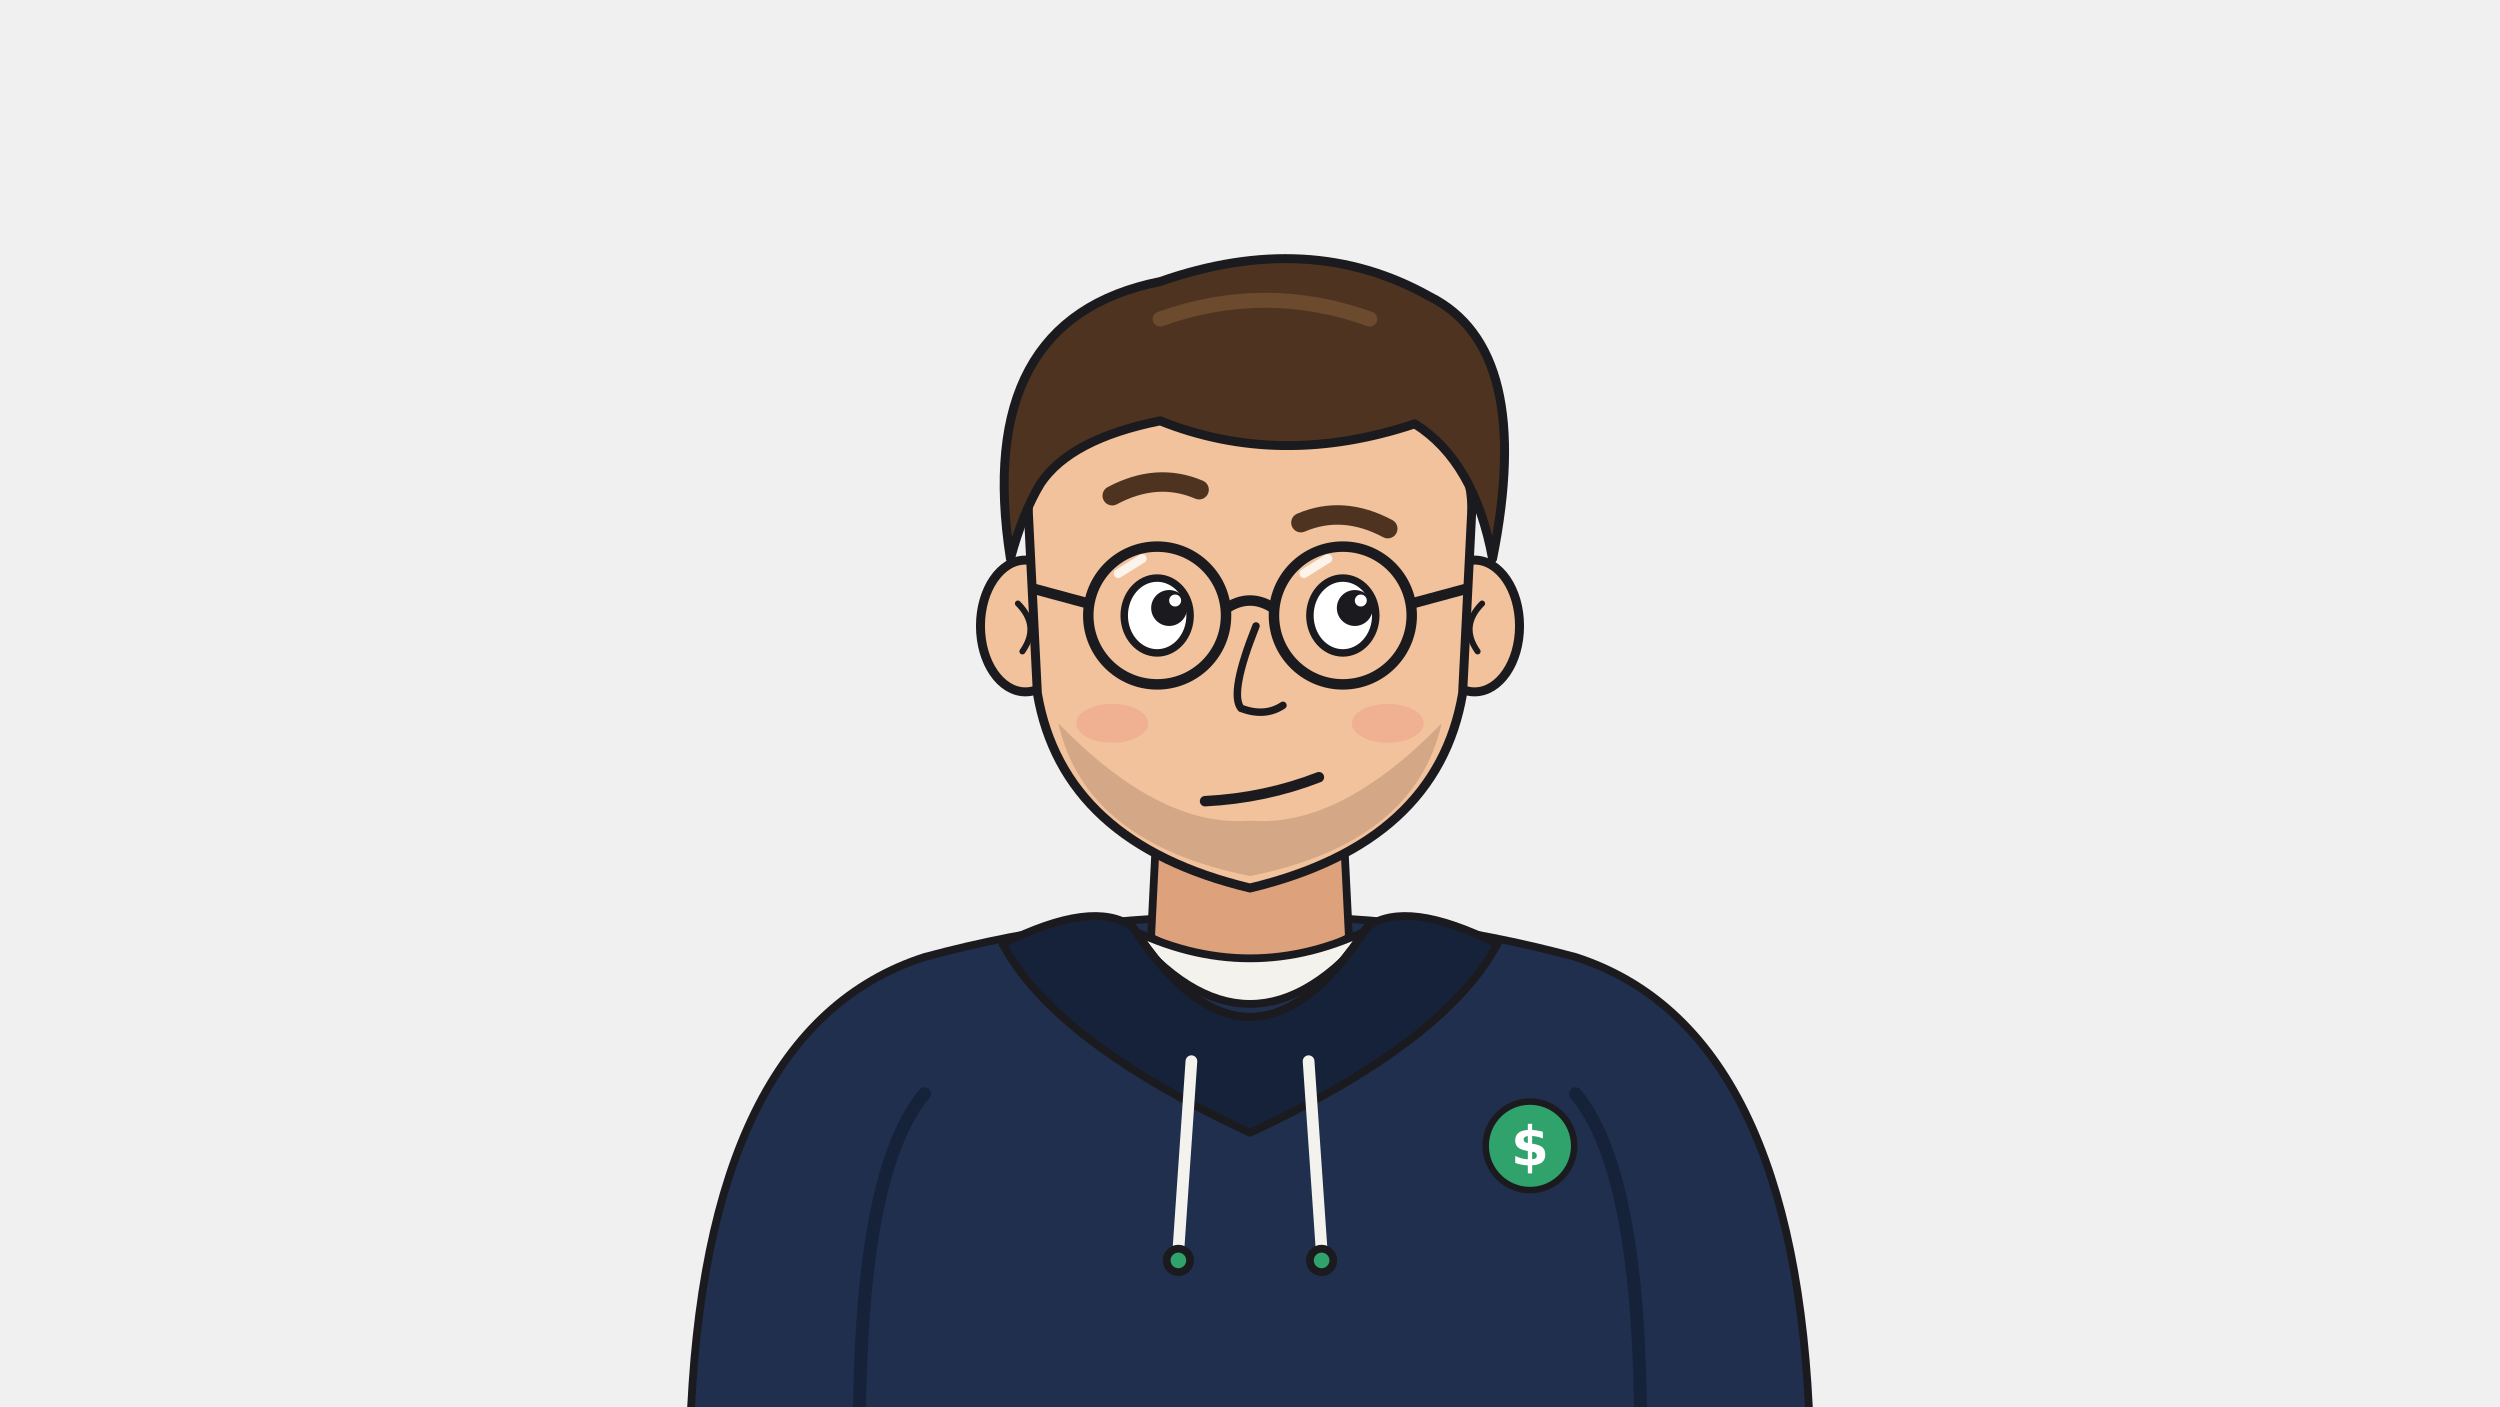
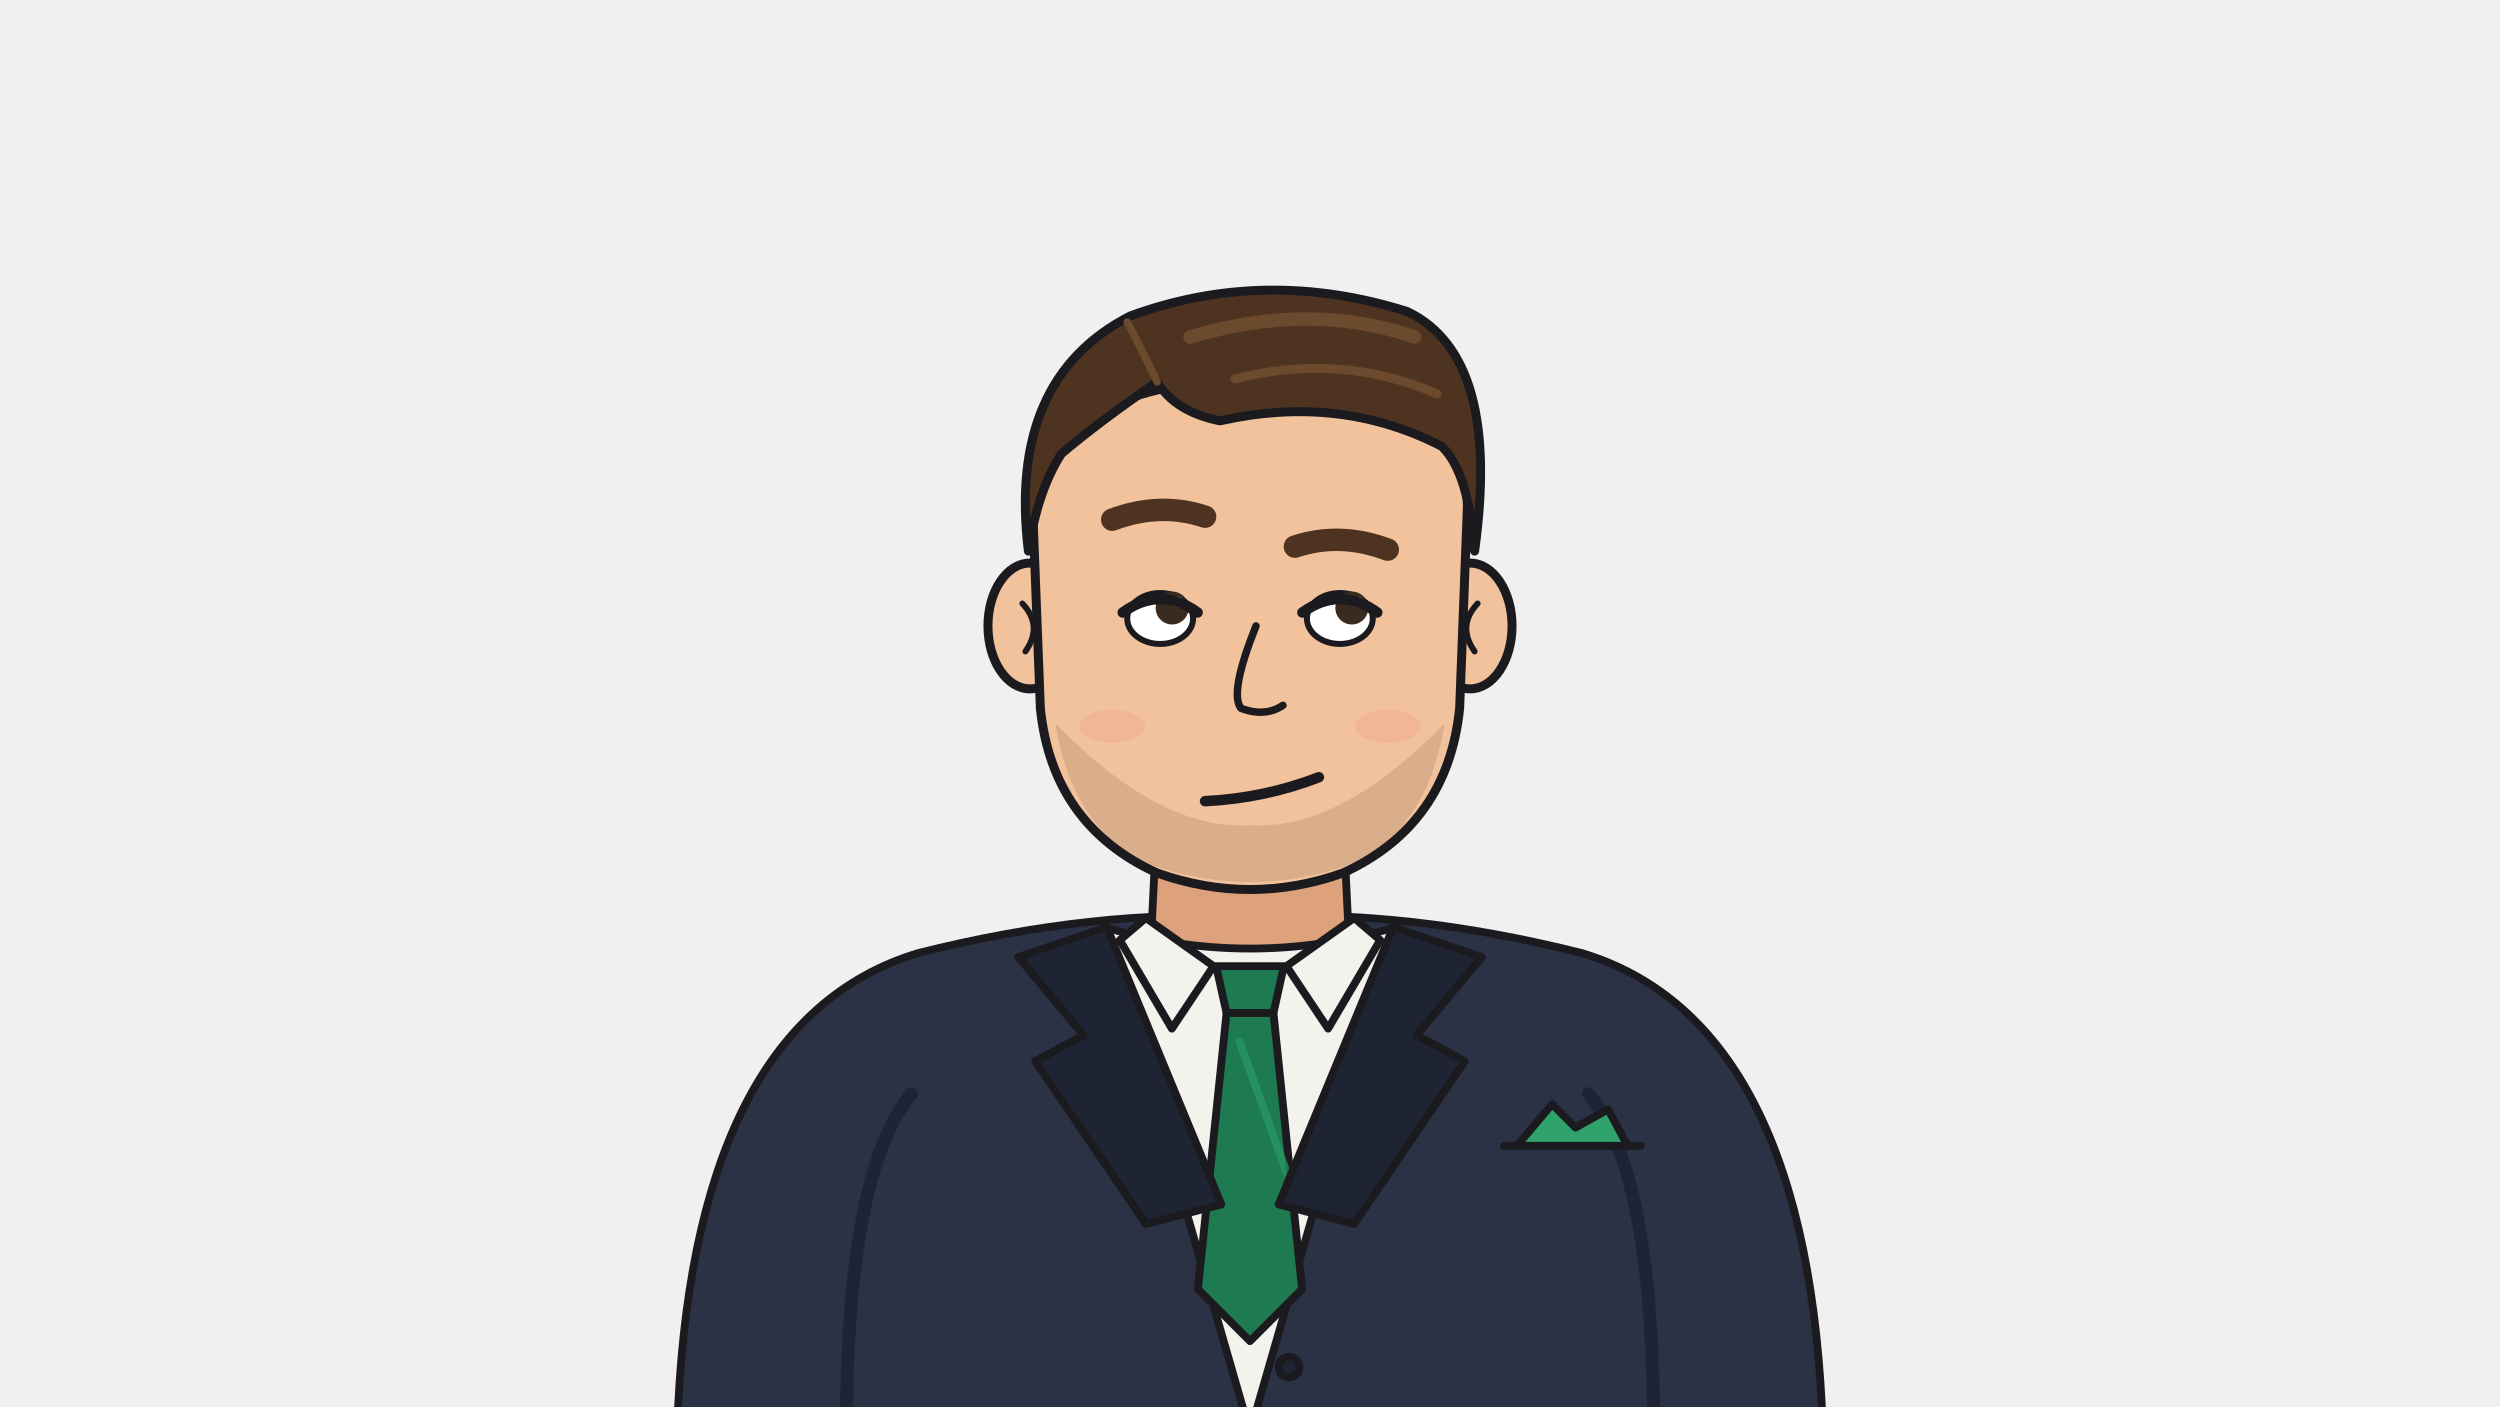
<svg xmlns="http://www.w3.org/2000/svg" width="1920" height="1080" viewBox="0 0 1920 1080">
  <g stroke="#1B1B1F" stroke-width="6" stroke-linejoin="round" stroke-linecap="round">
-     <path d="M530 1100 Q540 790 710 735 Q840 700 960 705              Q1080 700 1210 735 Q1380 790 1390 1100 Z" fill="#1F2F4D" />
-     <path d="M660 1100 Q660 900 710 840" fill="none" stroke="#16223A" stroke-width="10" />
-     <path d="M1260 1100 Q1260 900 1210 840" fill="none" stroke="#16223A" stroke-width="10" />
-     <path d="M888 640 L884 720 Q960 760 1036 720 L1032 640 Z" fill="#DDA27C" />
-     <path d="M865 712 Q960 830 1055 712 Q960 760 865 712 Z" fill="#F4F2EC" />
-     <path d="M770 725 Q840 690 870 712 Q960 850 1050 712              Q1080 690 1150 725 Q1110 800 960 870 Q810 800 770 725 Z" fill="#16223A" />
-     <path d="M870 712 Q960 850 1050 712" fill="none" />
-     <path d="M915 815 L905 960" fill="none" stroke="#F4F2EC" stroke-width="9" />
-     <path d="M1005 815 L1015 960" fill="none" stroke="#F4F2EC" stroke-width="9" />
-     <circle cx="905" cy="968" r="9" fill="#2FA36B" />
-     <circle cx="1015" cy="968" r="9" fill="#2FA36B" />
-     <circle cx="1175" cy="880" r="34" fill="#2FA36B" stroke-width="5" />
-     <text x="1175" y="895" font-family="DejaVu Sans" font-weight="bold" font-size="42" text-anchor="middle" fill="#FFFFFF" stroke="none">$</text>
+     <path d="M520 1100 Q530 785 705 732 Q840 698 960 704              Q1080 698 1215 732 Q1390 785 1400 1100 Z" fill="#2B3245" />
+     <path d="M650 1100 Q650 900 700 840" fill="none" stroke="#1E2433" stroke-width="10" />
+     <path d="M1270 1100 Q1270 900 1220 840" fill="none" stroke="#1E2433" stroke-width="10" />
+     <path d="M888 640 L884 722 Q960 760 1036 722 L1032 640 Z" fill="#DDA27C" />
+     <path d="M848 712 L960 1100 L1072 712 Q960 745 848 712 Z" fill="#F4F2EC" />
+     <path d="M934 742 L986 742 L978 778 L942 778 Z" fill="#1E7A50" />
+     <path d="M942 778 L978 778 L1000 990 L960 1030 L920 990 Z" fill="#1E7A50" />
+     <path d="M952 800 L988 900" fill="none" stroke="#2A9A67" stroke-width="6" opacity="0.7" />
+     <path d="M880 705 L932 742 L900 790 L860 722 Z" fill="#F4F2EC" />
+     <path d="M1040 705 L988 742 L1020 790 L1060 722 Z" fill="#F4F2EC" />
+     <polygon points="850 712 938 925 880 940 795 815 832 795 782 735" fill="#1E2433" />
+     <polygon points="1070 712 982 925 1040 940 1125 815 1088 795 1138 735" fill="#1E2433" />
+     <path d="M1165 880 L1250 880 L1235 852 L1210 866 L1192 848 Z" fill="#2FA36B" />
+     <path d="M1155 880 L1260 880" fill="none" />
+     <circle cx="990" cy="1050" r="8" fill="#1E2433" />
  </g>
  <g transform="translate(0 25) translate(960 450) scale(1.15) translate(-960 -450)">
    <g stroke="#1B1B1F" stroke-width="6" stroke-linejoin="round" stroke-linecap="round">
-       <ellipse cx="810" cy="455" rx="30" ry="44" fill="#F1C29C" />
-       <ellipse cx="1110" cy="455" rx="30" ry="44" fill="#F1C29C" />
-       <path d="M805 440 Q820 455 808 472" fill="none" stroke-width="4" />
-       <path d="M1115 440 Q1100 455 1112 472" fill="none" stroke-width="4" />
-       <path d="M812 380 Q808 300 960 285 Q1112 300 1108 380              L1102 500 Q1085 600 960 630 Q835 600 818 500 Z" fill="#F1C29C" />
-       <path d="M832 520 Q850 600 960 622 Q1070 600 1088 520              Q1020 590 960 585 Q900 590 832 520 Z" fill="#4E3420" opacity="0.18" stroke="none" />
-       <path d="M800 410 Q775 250 900 225 Q1000 190 1080 235              Q1150 270 1122 410 Q1110 345 1070 320              Q980 350 900 318 Q840 330 820 360 Q808 380 800 410 Z" fill="#4E3420" />
-       <path d="M900 250 Q970 225 1040 250" fill="none" stroke="#6B4A2E" stroke-width="10" />
+       <ellipse cx="813" cy="455" rx="28" ry="42" fill="#F1C29C" />
+       <ellipse cx="1107" cy="455" rx="28" ry="42" fill="#F1C29C" />
+       <path d="M808 440 Q822 455 810 472" fill="none" stroke-width="4" />
+       <path d="M1112 440 Q1098 455 1110 472" fill="none" stroke-width="4" />
+       <path d="M815 380 Q810 300 960 288 Q1110 300 1105 380              L1100 510 Q1092 588 1022 620 Q960 642 898 620              Q828 588 820 510 Z" fill="#F1C29C" />
+       <path d="M830 520 Q842 595 898 616 Q960 636 1022 616 Q1078 595 1090 520              Q1020 592 960 588 Q900 592 830 520 Z" fill="#4E3420" opacity="0.14" stroke="none" />
+       <path d="M812 405 Q798 290 880 248 Q970 215 1065 245              Q1128 275 1110 405 Q1106 352 1088 335              Q1020 300 940 318 Q910 312 898 292              Q860 318 834 340 Q818 365 812 405 Z" fill="#4E3420" />
+       <path d="M878 252 Q890 275 898 292" fill="none" stroke="#6B4A2E" stroke-width="5" />
+       <path d="M920 262 Q1000 238 1070 262" fill="none" stroke="#6B4A2E" stroke-width="9" />
+       <path d="M950 290 Q1020 272 1085 300" fill="none" stroke="#6B4A2E" stroke-width="6" />
      <path d="M964 455 Q946 500 954 510 Q970 516 982 508" fill="none" stroke-width="5" />
-       <ellipse cx="868" cy="520" rx="24" ry="13" fill="#EE9C86" opacity="0.45" stroke="none" />
-       <ellipse cx="1052" cy="520" rx="24" ry="13" fill="#EE9C86" opacity="0.45" stroke="none" />
+       <ellipse cx="868" cy="522" rx="22" ry="11" fill="#EE9C86" opacity="0.30" stroke="none" />
+       <ellipse cx="1052" cy="522" rx="22" ry="11" fill="#EE9C86" opacity="0.30" stroke="none" />
    </g>
-     <ellipse cx="898" cy="448" rx="22" ry="25" fill="#FFFFFF" stroke="#1B1B1F" stroke-width="5" />
-     <circle cx="906" cy="443" r="12" fill="#1B1B1F" />
-     <circle cx="910" cy="438" r="4" fill="#FFFFFF" />
-     <ellipse cx="1022" cy="448" rx="22" ry="25" fill="#FFFFFF" stroke="#1B1B1F" stroke-width="5" />
-     <circle cx="1030" cy="443" r="12" fill="#1B1B1F" />
-     <circle cx="1034" cy="438" r="4" fill="#FFFFFF" />
-     <g fill="none" stroke="#1B1B1F" stroke-width="7">
-       <circle cx="898" cy="448" r="46" />
-       <circle cx="1022" cy="448" r="46" />
-       <path d="M943 444 Q960 432 977 444" />
-       <path d="M852 440 L815 430" />
-       <path d="M1068 440 L1105 430" />
-     </g>
-     <path d="M872 420 L888 410" stroke="#FFFFFF" stroke-width="6" stroke-linecap="round" opacity="0.8" />
-     <path d="M996 420 L1012 410" stroke="#FFFFFF" stroke-width="6" stroke-linecap="round" opacity="0.8" />
-     <path d="M868 368 Q898 352 926 364" fill="none" stroke="#4E3420" stroke-width="13" stroke-linecap="round" />
-     <path d="M1052 390 Q1022 374 994 386" fill="none" stroke="#4E3420" stroke-width="13" stroke-linecap="round" />
+     <ellipse cx="900" cy="450" rx="22" ry="17" fill="#FFFFFF" stroke="#1B1B1F" stroke-width="4" />
+     <circle cx="908" cy="443" r="11" fill="#3B2A1E" />
+     <circle cx="912" cy="439" r="3.5" fill="#FFFFFF" />
+     <path d="M875 446 Q900 428 925 446" fill="none" stroke="#1B1B1F" stroke-width="7" stroke-linecap="round" />
+     <ellipse cx="1020" cy="450" rx="22" ry="17" fill="#FFFFFF" stroke="#1B1B1F" stroke-width="4" />
+     <circle cx="1028" cy="443" r="11" fill="#3B2A1E" />
+     <circle cx="1032" cy="439" r="3.5" fill="#FFFFFF" />
+     <path d="M995 446 Q1020 428 1045 446" fill="none" stroke="#1B1B1F" stroke-width="7" stroke-linecap="round" />
+     <path d="M868 384 Q900 372 930 382" fill="none" stroke="#4E3420" stroke-width="15" stroke-linecap="round" />
+     <path d="M1052 404 Q1020 392 990 402" fill="none" stroke="#4E3420" stroke-width="15" stroke-linecap="round" />
    <path d="M930 572 Q970 570 1006 556" fill="none" stroke="#1B1B1F" stroke-width="7" stroke-linecap="round" />
  </g>
</svg>
